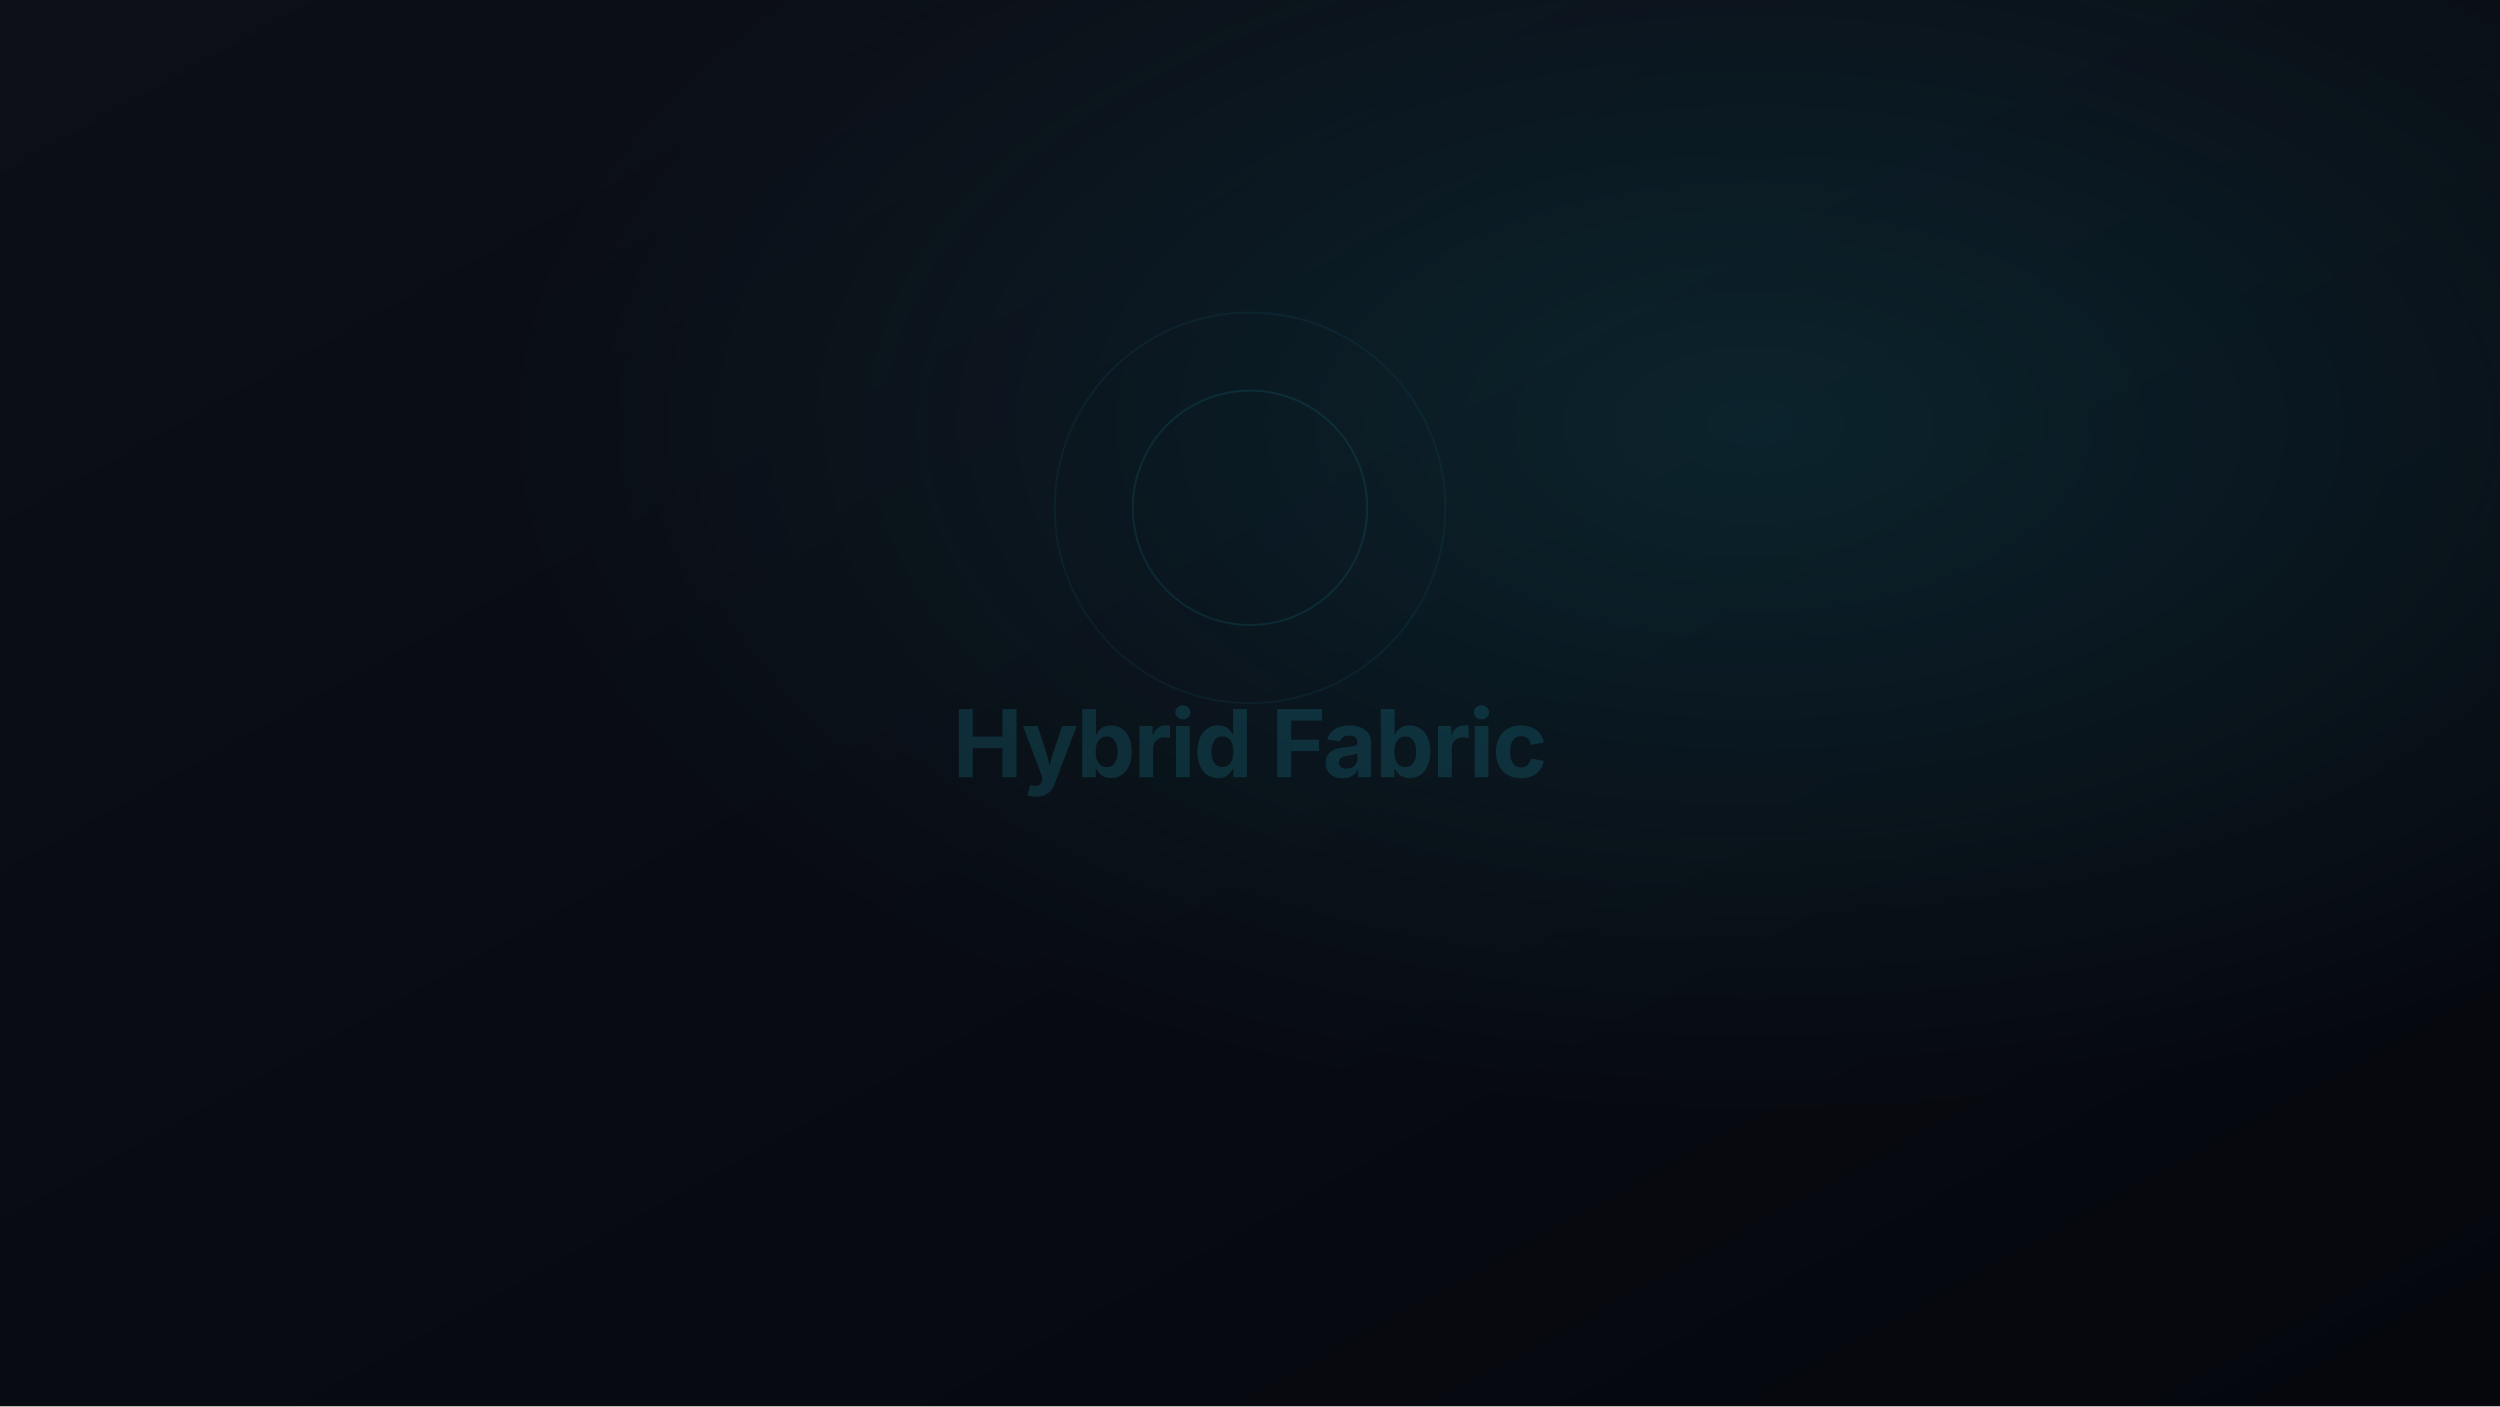
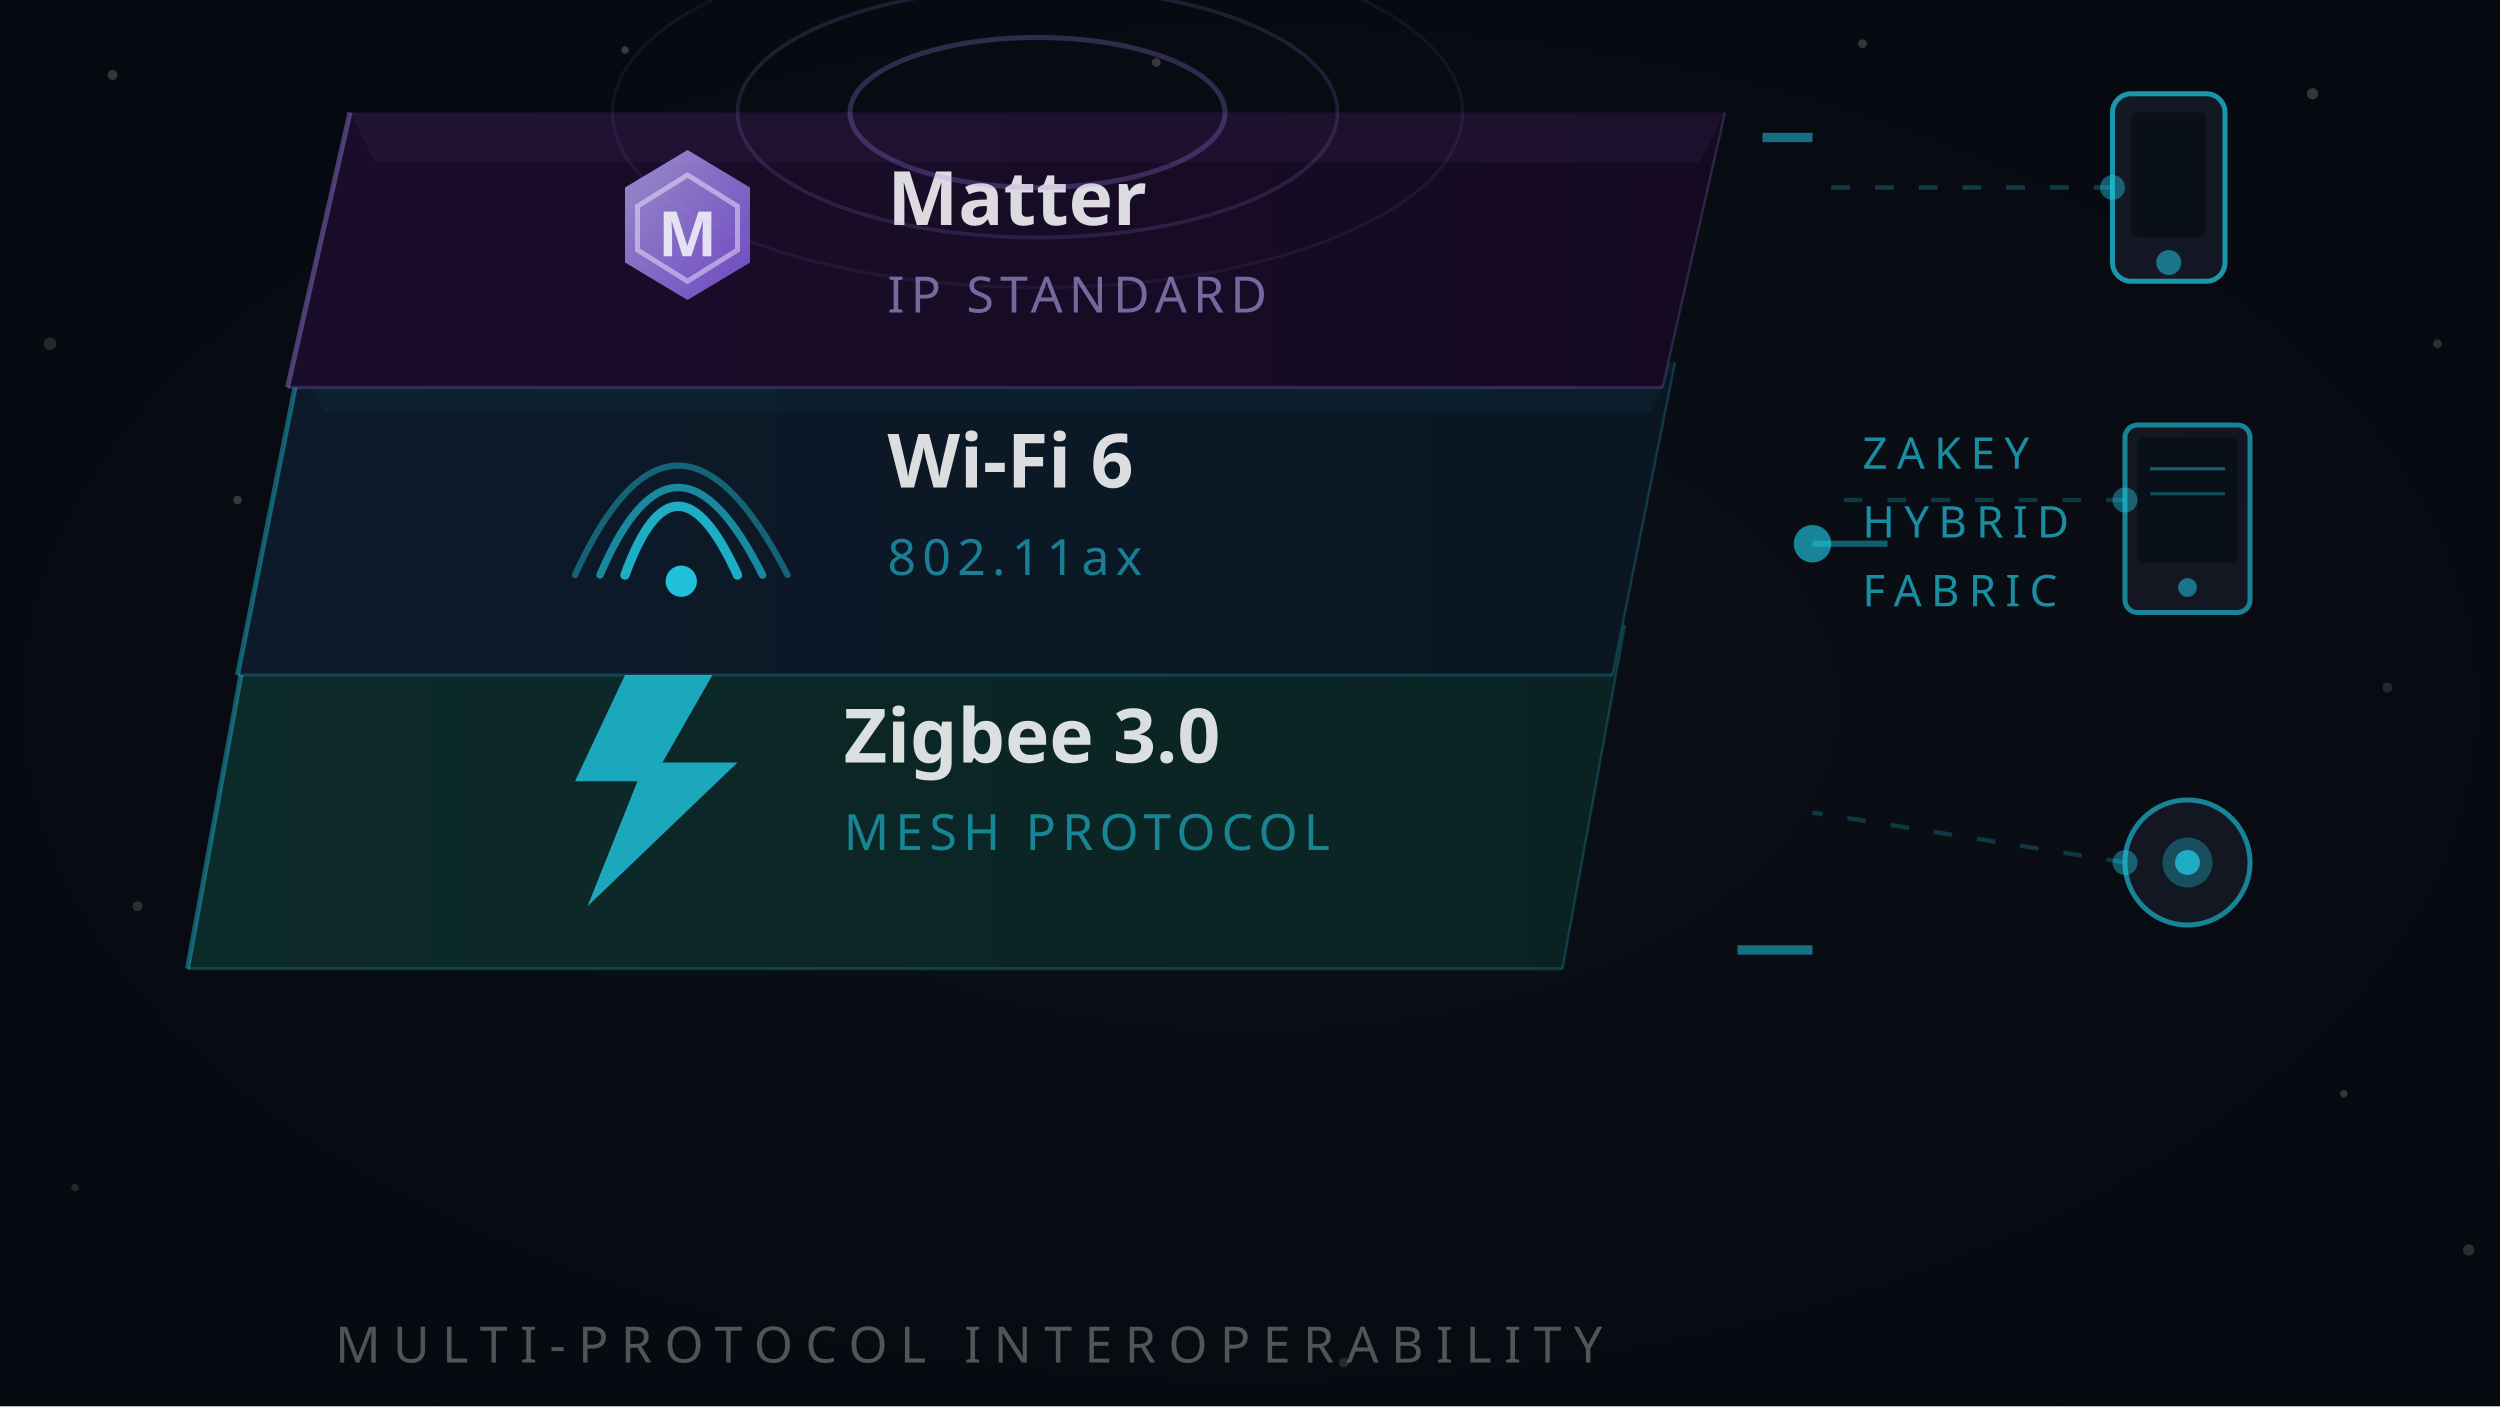
- <svg xmlns="http://www.w3.org/2000/svg" viewBox="0 0 1280 720" width="1280" height="720">
+ <svg xmlns="http://www.w3.org/2000/svg" viewBox="0 0 400 225">
  <defs>
-     <linearGradient id="g" x1="0%" y1="0%" x2="100%" y2="100%">
-       <stop offset="0%" stop-color="#0c0f17" />
-       <stop offset="100%" stop-color="#05070d" />
+     <radialGradient id="hf-bg" cx="50%" cy="50%" r="65%">
+       <stop offset="0%" stop-color="#0c1018" />
+       <stop offset="100%" stop-color="#06090f" />
+     </radialGradient>
+     <linearGradient id="hf-zigbee-bg" x1="0%" y1="0%" x2="100%" y2="0%">
+       <stop offset="0%" stop-color="#0d2a2a" />
+       <stop offset="100%" stop-color="#0a2222" />
    </linearGradient>
-     <radialGradient id="r" cx="70%" cy="30%" r="50%">
-       <stop offset="0%" stop-color="#22d3ee" stop-opacity="0.12" />
+     <linearGradient id="hf-wifi-bg" x1="0%" y1="0%" x2="100%" y2="0%">
+       <stop offset="0%" stop-color="#0d1a2a" />
+       <stop offset="100%" stop-color="#0a1622" />
+     </linearGradient>
+     <linearGradient id="hf-matter-bg" x1="0%" y1="0%" x2="100%" y2="0%">
+       <stop offset="0%" stop-color="#1a0d2a" />
+       <stop offset="100%" stop-color="#150a22" />
+     </linearGradient>
+     <linearGradient id="hf-zigbee-border" x1="0%" y1="0%" x2="100%" y2="0%">
+       <stop offset="0%" stop-color="#22d3ee" stop-opacity="0.6" />
+       <stop offset="100%" stop-color="#22d3ee" stop-opacity="0.2" />
+     </linearGradient>
+     <linearGradient id="hf-wifi-border" x1="0%" y1="0%" x2="100%" y2="0%">
+       <stop offset="0%" stop-color="#22d3ee" stop-opacity="0.5" />
+       <stop offset="100%" stop-color="#22d3ee" stop-opacity="0.2" />
+     </linearGradient>
+     <linearGradient id="hf-matter-border" x1="0%" y1="0%" x2="100%" y2="0%">
+       <stop offset="0%" stop-color="#a78bfa" stop-opacity="0.5" />
+       <stop offset="100%" stop-color="#a78bfa" stop-opacity="0.2" />
+     </linearGradient>
+     <radialGradient id="hf-ripple" cx="50%" cy="50%" r="50%">
+       <stop offset="0%" stop-color="#22d3ee" stop-opacity="0" />
+       <stop offset="80%" stop-color="#22d3ee" stop-opacity="0.15" />
      <stop offset="100%" stop-color="#22d3ee" stop-opacity="0" />
    </radialGradient>
+     <linearGradient id="hf-device-line" x1="0%" y1="0%" x2="100%" y2="0%">
+       <stop offset="0%" stop-color="#22d3ee" stop-opacity="0.4" />
+       <stop offset="100%" stop-color="#22d3ee" stop-opacity="0.1" />
+     </linearGradient>
+     <linearGradient id="hf-bracket" x1="0%" y1="0%" x2="100%" y2="0%">
+       <stop offset="0%" stop-color="#22d3ee" stop-opacity="0.6" />
+       <stop offset="100%" stop-color="#22d3ee" stop-opacity="0.3" />
+     </linearGradient>
+     <linearGradient id="hf-hex-fill" x1="0%" y1="0%" x2="100%" y2="100%">
+       <stop offset="0%" stop-color="#c4b5fd" />
+       <stop offset="100%" stop-color="#8b5cf6" />
+     </linearGradient>
  </defs>
-   <rect width="1280" height="720" fill="url(#g)" />
-   <rect width="1280" height="720" fill="url(#r)" />
-   <text x="640" y="380" font-family="Manrope,Inter,system-ui,sans-serif" font-size="48" font-weight="700" fill="#22d3ee" fill-opacity="0.15" text-anchor="middle" dominant-baseline="middle" letter-spacing="-1">Hybrid Fabric</text>
-   <circle cx="640" cy="260" r="60" fill="none" stroke="#22d3ee" stroke-opacity="0.1" stroke-width="1" />
-   <circle cx="640" cy="260" r="100" fill="none" stroke="#22d3ee" stroke-opacity="0.06" stroke-width="1" />
+   <rect width="400" height="225" fill="url(#hf-bg)" />
+   <circle cx="18" cy="12" r="0.8" fill="#ffffff" opacity="0.18" />
+   <circle cx="55" cy="28" r="0.6" fill="#ffffff" opacity="0.15" />
+   <circle cx="8" cy="55" r="1" fill="#ffffff" opacity="0.12" />
+   <circle cx="38" cy="80" r="0.7" fill="#ffffff" opacity="0.18" />
+   <circle cx="22" cy="145" r="0.8" fill="#ffffff" opacity="0.15" />
+   <circle cx="12" cy="190" r="0.6" fill="#ffffff" opacity="0.12" />
+   <circle cx="370" cy="15" r="0.9" fill="#ffffff" opacity="0.18" />
+   <circle cx="390" cy="55" r="0.7" fill="#ffffff" opacity="0.15" />
+   <circle cx="382" cy="110" r="0.8" fill="#ffffff" opacity="0.12" />
+   <circle cx="375" cy="175" r="0.6" fill="#ffffff" opacity="0.18" />
+   <circle cx="395" cy="200" r="0.9" fill="#ffffff" opacity="0.15" />
+   <circle cx="185" cy="10" r="0.7" fill="#ffffff" opacity="0.18" />
+   <circle cx="215" cy="218" r="0.8" fill="#ffffff" opacity="0.12" />
+   <circle cx="100" cy="8" r="0.6" fill="#ffffff" opacity="0.2" />
+   <circle cx="298" cy="7" r="0.7" fill="#ffffff" opacity="0.18" />
+   <polygon points="40,100 260,100 250,155 30,155" fill="url(#hf-zigbee-bg)" />
+   <line x1="40" y1="100" x2="260" y2="100" stroke="url(#hf-zigbee-border)" stroke-width="1.5" />
+   <line x1="40" y1="100" x2="30" y2="155" stroke="#22d3ee" stroke-width="0.8" opacity="0.4" />
+   <line x1="260" y1="100" x2="250" y2="155" stroke="#22d3ee" stroke-width="0.4" opacity="0.2" />
+   <line x1="30" y1="155" x2="250" y2="155" stroke="#22d3ee" stroke-width="0.5" opacity="0.2" />
+   <polygon points="40,100 260,100 255,108 45,108" fill="#22d3ee" opacity="0.04" />
+   <path d="M100,108 L92,125 L102,125 L94,145 L118,122 L106,122 L114,108 Z" fill="#22d3ee" opacity="0.75" />
+   <text x="135" y="122" font-family="sans-serif" font-size="12" font-weight="600" fill="#ffffff" opacity="0.85">Zigbee 3.0</text>
+   <text x="135" y="136" font-family="sans-serif" font-size="8" fill="#22d3ee" opacity="0.55" letter-spacing="1">MESH PROTOCOL</text>
+   <polygon points="48,58 268,58 258,108 38,108" fill="url(#hf-wifi-bg)" />
+   <line x1="48" y1="58" x2="268" y2="58" stroke="url(#hf-wifi-border)" stroke-width="1.5" />
+   <line x1="48" y1="58" x2="38" y2="108" stroke="#22d3ee" stroke-width="0.8" opacity="0.4" />
+   <line x1="268" y1="58" x2="258" y2="108" stroke="#22d3ee" stroke-width="0.4" opacity="0.2" />
+   <line x1="38" y1="108" x2="258" y2="108" stroke="#22d3ee" stroke-width="0.5" opacity="0.2" />
+   <polygon points="48,58 268,58 264,66 52,66" fill="#22d3ee" opacity="0.04" />
+   <path d="M100,92 Q108,70 118,92" fill="none" stroke="#22d3ee" stroke-width="1.5" opacity="0.8" stroke-linecap="round" />
+   <path d="M96,92 Q108,64 122,92" fill="none" stroke="#22d3ee" stroke-width="1.2" opacity="0.6" stroke-linecap="round" />
+   <path d="M92,92 Q108,57 126,92" fill="none" stroke="#22d3ee" stroke-width="1" opacity="0.4" stroke-linecap="round" />
+   <circle cx="109" cy="93" r="2.5" fill="#22d3ee" opacity="0.9" />
+   <text x="142" y="78" font-family="sans-serif" font-size="12" font-weight="600" fill="#ffffff" opacity="0.85">Wi-Fi 6</text>
+   <text x="142" y="92" font-family="sans-serif" font-size="8" fill="#22d3ee" opacity="0.55" letter-spacing="1">802.11ax</text>
+   <polygon points="56,18 276,18 266,62 46,62" fill="url(#hf-matter-bg)" />
+   <line x1="56" y1="18" x2="276" y2="18" stroke="url(#hf-matter-border)" stroke-width="1.5" />
+   <line x1="56" y1="18" x2="46" y2="62" stroke="#a78bfa" stroke-width="0.8" opacity="0.4" />
+   <line x1="276" y1="18" x2="266" y2="62" stroke="#a78bfa" stroke-width="0.4" opacity="0.2" />
+   <line x1="46" y1="62" x2="266" y2="62" stroke="#a78bfa" stroke-width="0.5" opacity="0.2" />
+   <polygon points="56,18 276,18 272,26 60,26" fill="#a78bfa" opacity="0.05" />
+   <polygon points="110,24 120,30 120,42 110,48 100,42 100,30" fill="url(#hf-hex-fill)" opacity="0.75" />
+   <polygon points="110,28 118,33 118,40 110,45 102,40 102,33" fill="none" stroke="#f0e8ff" stroke-width="0.8" opacity="0.5" />
+   <text x="110" y="41" text-anchor="middle" font-family="sans-serif" font-size="10" font-weight="700" fill="#ffffff" opacity="0.8">M</text>
+   <text x="142" y="36" font-family="sans-serif" font-size="12" font-weight="600" fill="#ffffff" opacity="0.85">Matter</text>
+   <text x="142" y="50" font-family="sans-serif" font-size="8" fill="#c4b5fd" opacity="0.55" letter-spacing="1">IP STANDARD</text>
+   <line x1="290" y1="22" x2="290" y2="152" stroke="url(#hf-bracket)" stroke-width="1.5" />
+   <line x1="282" y1="22" x2="290" y2="22" stroke="#22d3ee" stroke-width="1.5" opacity="0.5" />
+   <line x1="278" y1="152" x2="290" y2="152" stroke="#22d3ee" stroke-width="1.5" opacity="0.5" />
+   <circle cx="290" cy="87" r="3" fill="#22d3ee" opacity="0.6" />
+   <line x1="290" y1="87" x2="302" y2="87" stroke="#22d3ee" stroke-width="1" opacity="0.4" />
+   <text x="298" y="75" font-family="sans-serif" font-size="7" font-variant="small-caps" fill="#22d3ee" opacity="0.65" letter-spacing="1.5">ZAKEY</text>
+   <text x="298" y="86" font-family="sans-serif" font-size="7" font-variant="small-caps" fill="#22d3ee" opacity="0.65" letter-spacing="1.5">HYBRID</text>
+   <text x="298" y="97" font-family="sans-serif" font-size="7" font-variant="small-caps" fill="#22d3ee" opacity="0.65" letter-spacing="1.5">FABRIC</text>
+   <ellipse cx="166" cy="18" rx="30" ry="12" fill="none" stroke="#a78bfa" stroke-width="0.8" opacity="0.25" />
+   <ellipse cx="166" cy="18" rx="48" ry="20" fill="none" stroke="#a78bfa" stroke-width="0.6" opacity="0.15" />
+   <ellipse cx="166" cy="18" rx="68" ry="28" fill="none" stroke="#a78bfa" stroke-width="0.5" opacity="0.08" />
+   <rect x="338" y="15" width="18" height="30" rx="3" fill="#1a1e2c" stroke="#22d3ee" stroke-width="0.8" opacity="0.7" />
+   <rect x="341" y="18" width="12" height="20" rx="1" fill="#0a1018" />
+   <circle cx="347" cy="42" r="2" fill="#22d3ee" opacity="0.5" />
+   <line x1="338" y1="30" x2="290" y2="30" stroke="#22d3ee" stroke-width="0.7" stroke-dasharray="3,4" opacity="0.25" />
+   <circle cx="338" cy="30" r="2" fill="#22d3ee" opacity="0.4" />
+   <rect x="340" y="68" width="20" height="30" rx="2" fill="#1a1e2c" stroke="#22d3ee" stroke-width="0.8" opacity="0.6" />
+   <rect x="342" y="70" width="16" height="20" rx="1" fill="#0a1018" />
+   <line x1="344" y1="75" x2="356" y2="75" stroke="#22d3ee" stroke-width="0.5" opacity="0.4" />
+   <line x1="344" y1="79" x2="356" y2="79" stroke="#22d3ee" stroke-width="0.5" opacity="0.3" />
+   <circle cx="350" cy="94" r="1.5" fill="#22d3ee" opacity="0.5" />
+   <line x1="340" y1="80" x2="293" y2="80" stroke="#22d3ee" stroke-width="0.7" stroke-dasharray="3,4" opacity="0.22" />
+   <circle cx="340" cy="80" r="2" fill="#22d3ee" opacity="0.4" />
+   <circle cx="350" cy="138" r="10" fill="#1a1e2c" stroke="#22d3ee" stroke-width="0.8" opacity="0.6" />
+   <circle cx="350" cy="138" r="4" fill="#22d3ee" opacity="0.3" />
+   <circle cx="350" cy="138" r="2" fill="#22d3ee" opacity="0.7" />
+   <line x1="340" y1="138" x2="290" y2="130" stroke="#22d3ee" stroke-width="0.7" stroke-dasharray="3,4" opacity="0.22" />
+   <circle cx="340" cy="138" r="2" fill="#22d3ee" opacity="0.4" />
+   <text x="155" y="218" text-anchor="middle" font-family="sans-serif" font-size="8" font-variant="small-caps" fill="#ffffff" opacity="0.3" letter-spacing="2">MULTI-PROTOCOL INTEROPERABILITY</text>
</svg>
